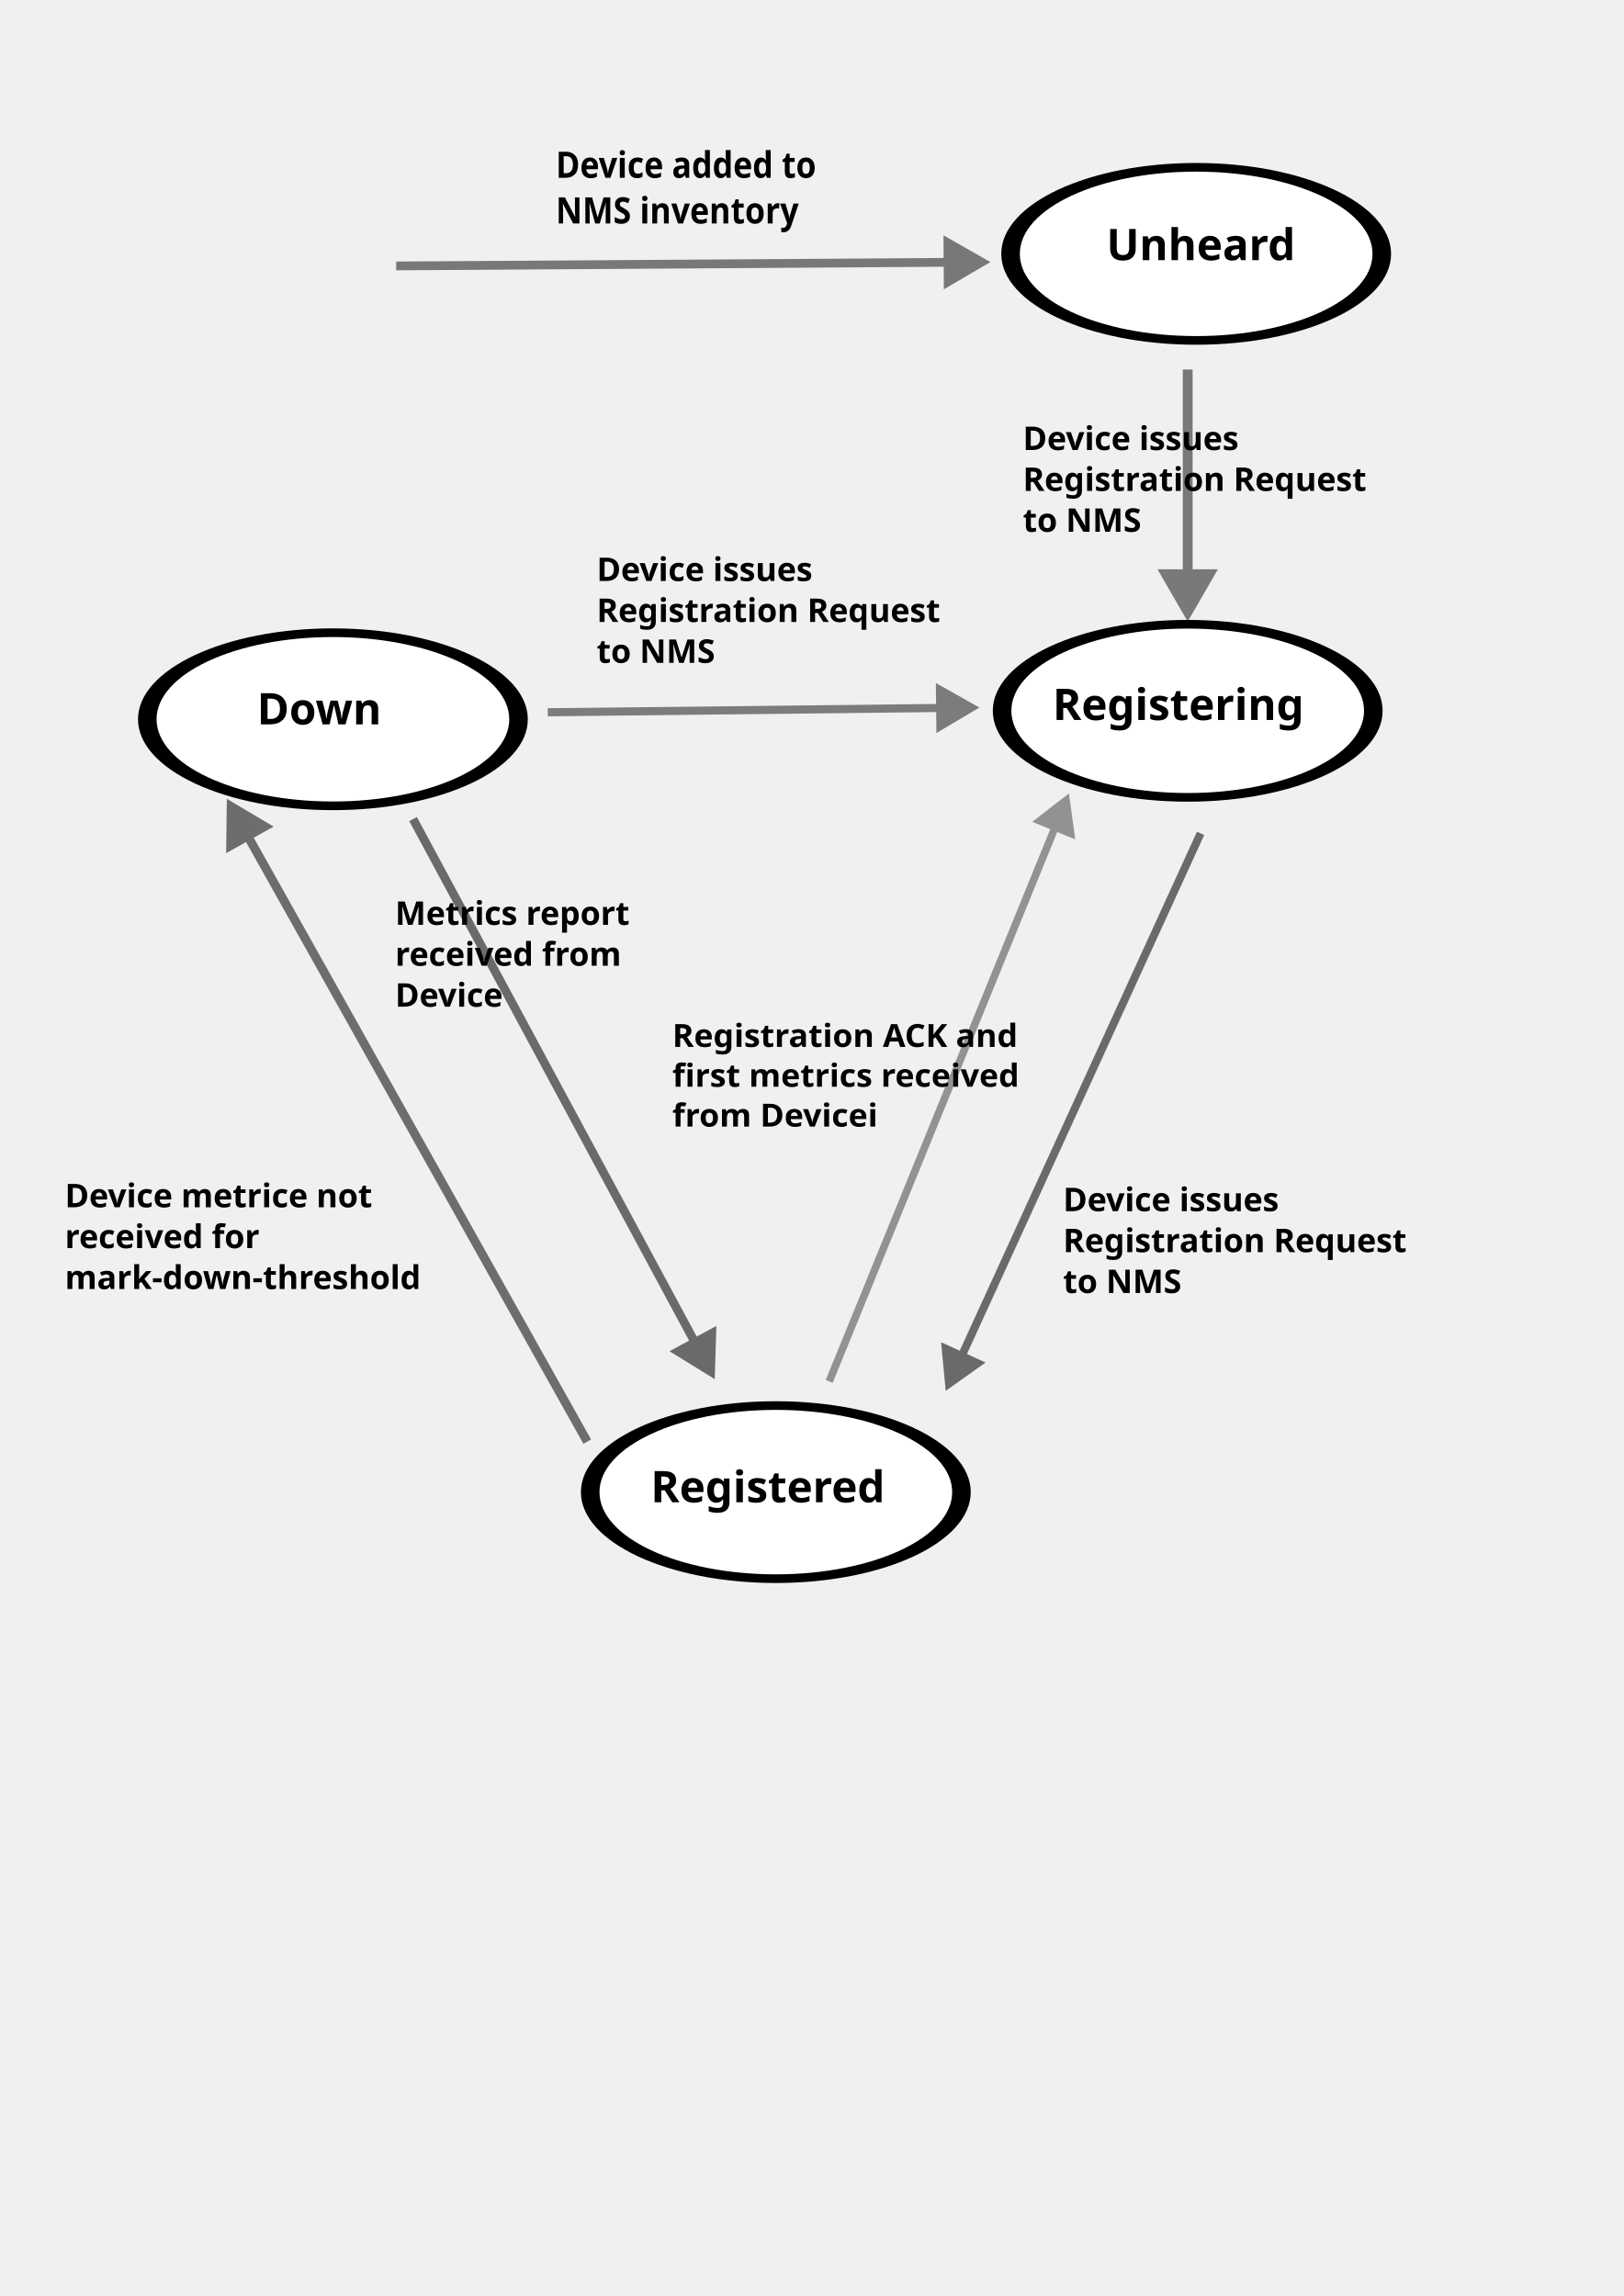
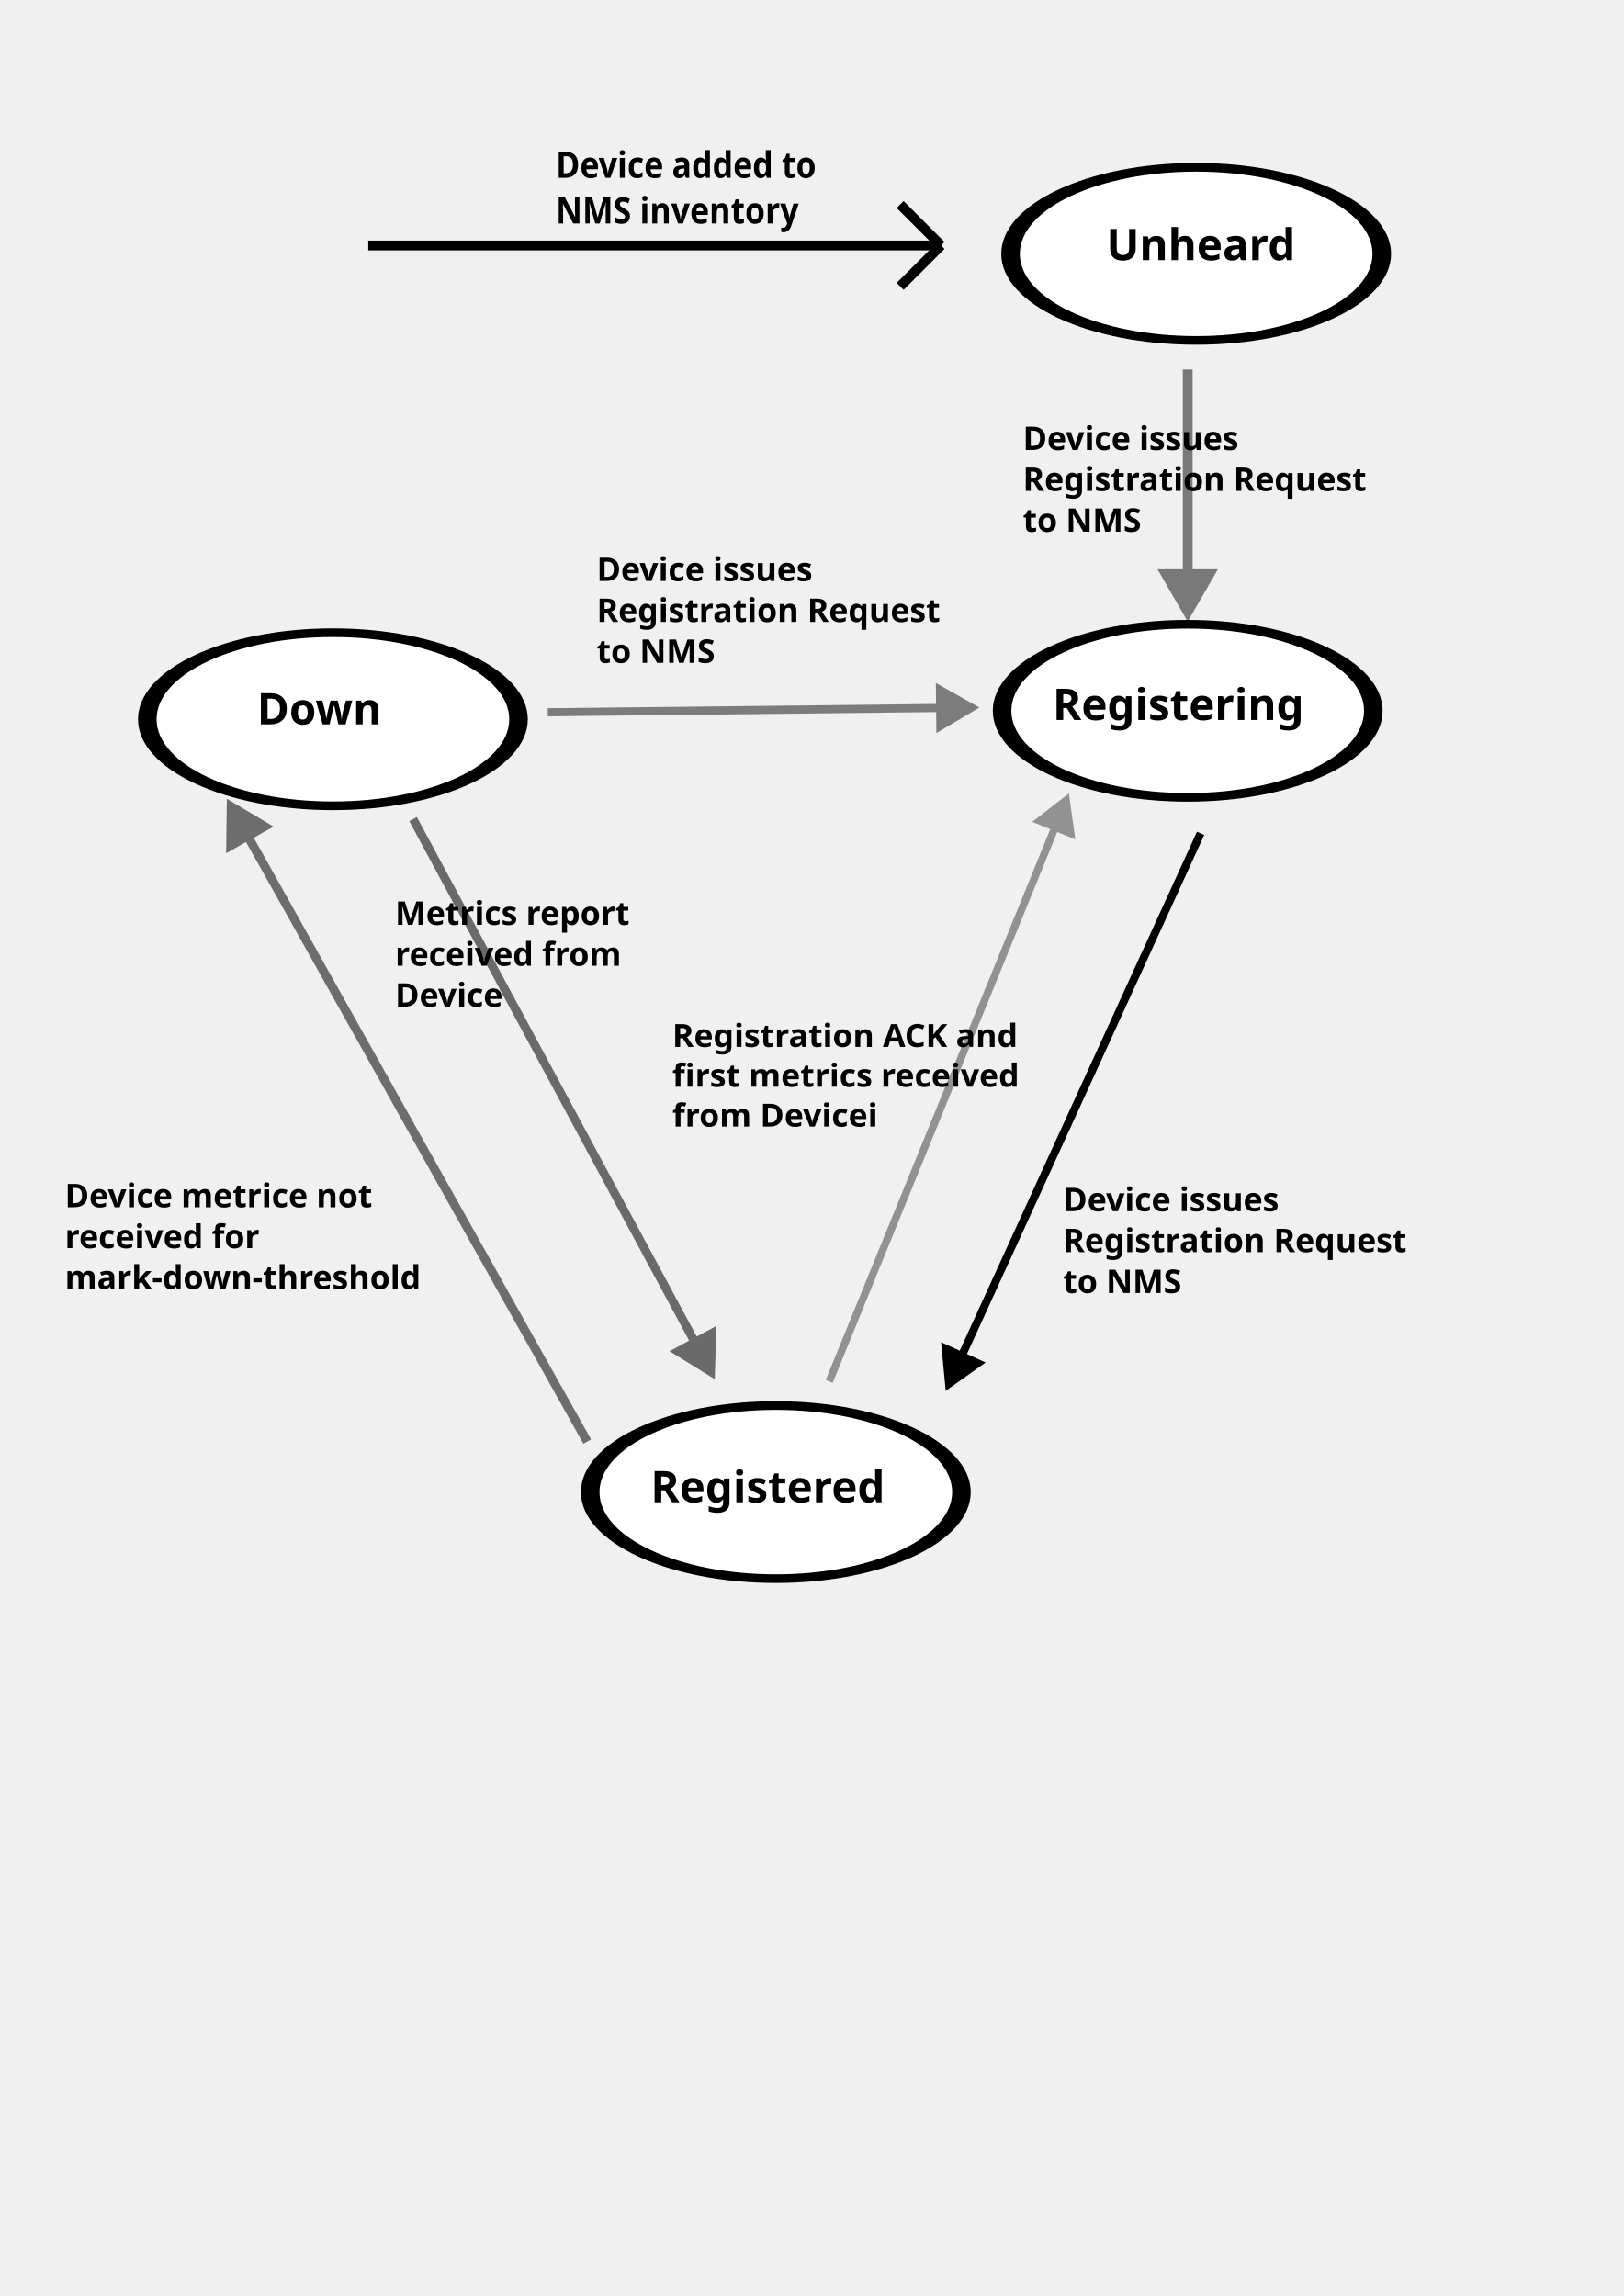
<svg xmlns="http://www.w3.org/2000/svg" xmlns:xlink="http://www.w3.org/1999/xlink" width="8.268in" height="11.693in" viewBox="0 0 210 297" version="1.1" id="svg5">
  <defs id="defs2">
    <linearGradient id="linearGradient17879">
      <stop style="stop-color:#000000;stop-opacity:1;" offset="0" id="stop17875" />
      <stop style="stop-color:#000000;stop-opacity:0;" offset="1" id="stop17877" />
    </linearGradient>
    <marker style="overflow:visible" id="TriangleStart" refX="0" refY="0" orient="auto-start-reverse" markerWidth="5.324" markerHeight="6.155" viewBox="0 0 5.324 6.155" preserveAspectRatio="xMidYMid">
      <path transform="scale(0.5)" style="fill:context-stroke;fill-rule:evenodd;stroke:context-stroke;stroke-width:1pt" d="M 5.77,0 -2.88,5 V -5 Z" id="path135" />
    </marker>
    <linearGradient id="linearGradient7779">
      <stop style="stop-color:#000000;stop-opacity:1;" offset="0" id="stop7777" />
    </linearGradient>
    <symbol id="Connector">
      <circle cx="75" cy="75" r="20" style="stroke-width:2" id="circle7559" />
    </symbol>
    <symbol id="CommunicationLink">
      <path d="M 65,25 V 85 L 85,65 v 60" style="fill:none;stroke-width:2" id="path332" />
    </symbol>
-     <marker style="overflow:visible" id="TriangleStart-3" refX="0" refY="0" orient="auto-start-reverse" markerWidth="5.324" markerHeight="6.155" viewBox="0 0 5.324 6.155" preserveAspectRatio="xMidYMid">
-       <path transform="scale(0.5)" style="fill:context-stroke;fill-rule:evenodd;stroke:context-stroke;stroke-width:1pt" d="M 5.77,0 -2.88,5 V -5 Z" id="path135-7" />
-     </marker>
    <marker style="overflow:visible" id="TriangleStart-3-0" refX="0" refY="0" orient="auto-start-reverse" markerWidth="5.324" markerHeight="6.155" viewBox="0 0 5.324 6.155" preserveAspectRatio="xMidYMid">
      <path transform="scale(0.5)" style="fill:context-stroke;fill-rule:evenodd;stroke:context-stroke;stroke-width:1pt" d="M 5.77,0 -2.88,5 V -5 Z" id="path135-7-5" />
    </marker>
    <marker style="overflow:visible" id="TriangleStart-3-0-2" refX="0" refY="0" orient="auto-start-reverse" markerWidth="5.324" markerHeight="6.155" viewBox="0 0 5.324 6.155" preserveAspectRatio="xMidYMid">
      <path transform="scale(0.5)" style="fill:context-stroke;fill-rule:evenodd;stroke:context-stroke;stroke-width:1pt" d="M 5.77,0 -2.88,5 V -5 Z" id="path135-7-5-1" />
    </marker>
    <marker style="overflow:visible" id="TriangleStart-3-0-8" refX="0" refY="0" orient="auto-start-reverse" markerWidth="5.324" markerHeight="6.155" viewBox="0 0 5.324 6.155" preserveAspectRatio="xMidYMid">
      <path transform="scale(0.5)" style="fill:context-stroke;fill-rule:evenodd;stroke:context-stroke;stroke-width:1pt" d="M 5.77,0 -2.88,5 V -5 Z" id="path135-7-5-9" />
    </marker>
    <linearGradient xlink:href="#linearGradient17879" id="linearGradient17943" x1="102.338" y1="139.287" x2="152.212" y2="139.287" gradientUnits="userSpaceOnUse" />
    <marker style="overflow:visible" id="TriangleStart-3-0-2-0" refX="0" refY="0" orient="auto-start-reverse" markerWidth="5.324" markerHeight="6.155" viewBox="0 0 5.324 6.155" preserveAspectRatio="xMidYMid">
      <path transform="scale(0.5)" style="fill:context-stroke;fill-rule:evenodd;stroke:context-stroke;stroke-width:1pt" d="M 5.77,0 -2.88,5 V -5 Z" id="path135-7-5-1-6" />
    </marker>
  </defs>
  <g id="layer1">
    <use xlink:href="#Connector" style="fill:#ffffff;stroke:#000000" id="use10746-6-0" transform="matrix(1.200388,0,0,0.5598138,10.3087,151.0275)" />
    <use xlink:href="#Connector" style="fill:#ffffff;stroke:#000000" id="use10746-6-09" transform="matrix(1.200388,0,0,0.5598138,-46.97508,51.0545)" />
    <use xlink:href="#Connector" style="fill:#ffffff;stroke:#000000" id="use10746-6" transform="matrix(1.200388,0,0,0.5598138,63.57897,49.95991)" />
    <use xlink:href="#Connector" style="fill:#ffffff;stroke:#000000" id="use10746-6-4" transform="matrix(1.200388,0,0,0.5598138,64.67357,-9.148196)" />
    <rect style="fill:none;fill-opacity:1;stroke-width:0.265" id="rect1253" width="45.421" height="22.534" x="57.809" y="116.326" />
    <text xml:space="preserve" style="font-style:normal;font-variant:normal;font-weight:bold;font-stretch:normal;font-size:5.644px;font-family:sans-serif;-inkscape-font-specification:'sans-serif, Bold';font-variant-ligatures:normal;font-variant-caps:normal;font-variant-numeric:normal;font-variant-east-asian:normal;fill:#000000;stroke-width:0.265" x="143.099" y="33.652" id="text720">
      <tspan id="tspan718" style="font-style:normal;font-variant:normal;font-weight:bold;font-stretch:normal;font-size:5.644px;font-family:sans-serif;-inkscape-font-specification:'sans-serif, Bold';font-variant-ligatures:normal;font-variant-caps:normal;font-variant-numeric:normal;font-variant-east-asian:normal;stroke-width:0.265" x="143.099" y="33.652">Unheard</tspan>
    </text>
    <text xml:space="preserve" style="font-style:normal;font-variant:normal;font-weight:bold;font-stretch:normal;font-size:5.644px;font-family:sans-serif;-inkscape-font-specification:'sans-serif, Bold';font-variant-ligatures:normal;font-variant-caps:normal;font-variant-numeric:normal;font-variant-east-asian:normal;fill:#000000;stroke-width:0.265" x="136.149" y="93.134" id="text720-1">
      <tspan id="tspan718-0" style="font-style:normal;font-variant:normal;font-weight:bold;font-stretch:normal;font-size:5.644px;font-family:sans-serif;-inkscape-font-specification:'sans-serif, Bold';font-variant-ligatures:normal;font-variant-caps:normal;font-variant-numeric:normal;font-variant-east-asian:normal;stroke-width:0.265" x="136.149" y="93.134">Registering</tspan>
    </text>
    <text xml:space="preserve" style="font-style:normal;font-variant:normal;font-weight:bold;font-stretch:normal;font-size:5.644px;font-family:sans-serif;-inkscape-font-specification:'sans-serif, Bold';font-variant-ligatures:normal;font-variant-caps:normal;font-variant-numeric:normal;font-variant-east-asian:normal;fill:#000000;stroke-width:0.265" x="84.161" y="194.327" id="text720-6">
      <tspan id="tspan718-7" style="font-style:normal;font-variant:normal;font-weight:bold;font-stretch:normal;font-size:5.644px;font-family:sans-serif;-inkscape-font-specification:'sans-serif, Bold';font-variant-ligatures:normal;font-variant-caps:normal;font-variant-numeric:normal;font-variant-east-asian:normal;stroke-width:0.265" x="84.161" y="194.327">Registered</tspan>
    </text>
    <text xml:space="preserve" style="font-style:normal;font-variant:normal;font-weight:bold;font-stretch:normal;font-size:5.644px;font-family:sans-serif;-inkscape-font-specification:'sans-serif, Bold';font-variant-ligatures:normal;font-variant-caps:normal;font-variant-numeric:normal;font-variant-east-asian:normal;fill:#000000;stroke-width:0.265" x="33.239" y="93.701" id="text720-9">
      <tspan id="tspan718-9" style="font-style:normal;font-variant:normal;font-weight:bold;font-stretch:normal;font-size:5.644px;font-family:sans-serif;-inkscape-font-specification:'sans-serif, Bold';font-variant-ligatures:normal;font-variant-caps:normal;font-variant-numeric:normal;font-variant-east-asian:normal;stroke-width:0.265" x="33.239" y="93.701">Down</tspan>
    </text>
    <text xml:space="preserve" style="font-style:normal;font-variant:normal;font-weight:bold;font-stretch:normal;font-size:4.474px;font-family:sans-serif;-inkscape-font-specification:'sans-serif, Bold';font-variant-ligatures:normal;font-variant-caps:normal;font-variant-numeric:normal;font-variant-east-asian:normal;fill:#000000;stroke-width:0.28" x="75.965" y="21.761" id="text1233" transform="scale(0.946201,1.056858)">
      <tspan id="tspan1231" style="font-style:normal;font-variant:normal;font-weight:bold;font-stretch:normal;font-size:4.474px;font-family:sans-serif;-inkscape-font-specification:'sans-serif, Bold';font-variant-ligatures:normal;font-variant-caps:normal;font-variant-numeric:normal;font-variant-east-asian:normal;stroke-width:0.28" x="75.965" y="21.761">Device added to </tspan>
      <tspan style="font-style:normal;font-variant:normal;font-weight:bold;font-stretch:normal;font-size:4.474px;font-family:sans-serif;-inkscape-font-specification:'sans-serif, Bold';font-variant-ligatures:normal;font-variant-caps:normal;font-variant-numeric:normal;font-variant-east-asian:normal;stroke-width:0.28" x="75.965" y="27.353" id="tspan1296">NMS inventory</tspan>
    </text>
    <text xml:space="preserve" style="font-style:normal;font-variant:normal;font-weight:bold;font-stretch:normal;font-size:4.233px;font-family:sans-serif;-inkscape-font-specification:'sans-serif, Bold';font-variant-ligatures:normal;font-variant-caps:normal;font-variant-numeric:normal;font-variant-east-asian:normal;fill:#000000;stroke-width:0.265" x="8.392" y="156.162" id="text1241">
      <tspan id="tspan1239" style="stroke-width:0.265" x="8.392" y="156.162">Device metrice not </tspan>
      <tspan style="stroke-width:0.265" x="8.392" y="161.454" id="tspan1280">received for </tspan>
      <tspan style="stroke-width:0.265" x="8.392" y="166.745" id="tspan1312">mark-down-threshold</tspan>
    </text>
    <text xml:space="preserve" style="font-style:normal;font-variant:normal;font-weight:bold;font-stretch:normal;font-size:4.233px;font-family:sans-serif;-inkscape-font-specification:'sans-serif, Bold';font-variant-ligatures:normal;font-variant-caps:normal;font-variant-numeric:normal;font-variant-east-asian:normal;fill:#000000;stroke-width:0.254;stroke-dasharray:none" x="51.1" y="119.633" id="text1245">
      <tspan id="tspan1243" style="stroke-width:0.254;stroke-dasharray:none" x="51.1" y="119.633">Metrics report </tspan>
      <tspan style="stroke-width:0.254;stroke-dasharray:none" x="51.1" y="124.925" id="tspan1282">received from </tspan>
      <tspan style="stroke-width:0.254;stroke-dasharray:none" x="51.1" y="130.216" id="tspan17654">Device</tspan>
    </text>
    <text xml:space="preserve" style="font-style:normal;font-variant:normal;font-weight:bold;font-stretch:normal;font-size:4.233px;font-family:sans-serif;-inkscape-font-specification:'sans-serif, Bold';font-variant-ligatures:normal;font-variant-caps:normal;font-variant-numeric:normal;font-variant-east-asian:normal;fill:#000000;stroke-width:0.265" x="77.17" y="75.158" id="text1237-4-7">
      <tspan id="tspan1235-7-0" style="stroke-width:0.265" x="77.17" y="75.158">Device issues </tspan>
      <tspan style="stroke-width:0.265" x="77.17" y="80.45" id="tspan1350">Registration Request </tspan>
      <tspan style="stroke-width:0.265" x="77.17" y="85.741" id="tspan1354">to NMS</tspan>
    </text>
    <text xml:space="preserve" style="font-style:normal;font-variant:normal;font-weight:bold;font-stretch:normal;font-size:4.233px;font-family:sans-serif;-inkscape-font-specification:'sans-serif, Bold';font-variant-ligatures:normal;font-variant-caps:normal;font-variant-numeric:normal;font-variant-east-asian:normal;fill:#000000;stroke-width:0.265" x="137.494" y="156.675" id="text1237-4-7-8">
      <tspan id="tspan1235-7-0-9" style="stroke-width:0.265" x="137.494" y="156.675">Device issues </tspan>
      <tspan style="stroke-width:0.265" x="137.494" y="161.966" id="tspan1350-4">Registration Request </tspan>
      <tspan style="stroke-width:0.265" x="137.494" y="167.258" id="tspan1354-8">to NMS</tspan>
    </text>
-     <path style="fill:#000000;stroke:#000000;stroke-width:1.135;stroke-dasharray:none;stroke-dashoffset:0;stroke-opacity:1;marker-start:url(#TriangleStart-3);opacity:0.498" d="M 124.058,33.923 51.236,34.4" id="path4015-5" />
    <path style="fill:#000000;stroke:#000000;stroke-width:1.052;stroke-dasharray:none;stroke-dashoffset:0;stroke-opacity:1;marker-start:url(#TriangleStart-3-0);opacity:0.481" d="M 122.935,91.565 70.846,92.137" id="path4015-5-3" />
    <path style="fill:#000000;stroke:#000000;stroke-width:1.144;stroke-dasharray:none;stroke-dashoffset:0;stroke-opacity:1;marker-end:url(#TriangleStart-3-0);opacity:0.545" d="M 75.948,186.478 C 61.073,159.943 46.198,133.409 31.322,106.874" id="path13554" />
    <path style="fill:#000000;stroke:#000000;stroke-width:0.976;stroke-dasharray:none;stroke-dashoffset:0;stroke-opacity:1;marker-end:url(#TriangleStart-3-0-8);opacity:0.394" d="m 107.241,178.694 c 9.899,-24.284 19.798,-48.569 29.697,-72.854" id="path13554-0" />
    <path style="fill:#000000;stroke:#000000;stroke-width:1.27;stroke-dasharray:none;stroke-dashoffset:0;stroke-opacity:1;marker-end:url(#TriangleStart);opacity:0.495" d="m 153.608,47.797 c 0,9.365 0,18.73 0,28.095" id="path16712" />
    <text xml:space="preserve" style="font-style:normal;font-variant:normal;font-weight:bold;font-stretch:normal;font-size:4.233px;font-family:sans-serif;-inkscape-font-specification:'sans-serif, Bold';font-variant-ligatures:normal;font-variant-caps:normal;font-variant-numeric:normal;font-variant-east-asian:normal;fill:#000000;stroke-width:0.265" x="132.292" y="58.208" id="text1237-4-7-1">
      <tspan id="tspan1235-7-0-1" style="stroke-width:0.265" x="132.292" y="58.208">Device issues </tspan>
      <tspan style="stroke-width:0.265" x="132.292" y="63.5" id="tspan1350-0">Registration Request </tspan>
      <tspan style="stroke-width:0.265" x="132.292" y="68.792" id="tspan1354-9">to NMS</tspan>
    </text>
    <path style="fill:#000000;stroke:#000000;stroke-width:1.119;stroke-dasharray:none;stroke-dashoffset:0;stroke-opacity:1;marker-end:url(#TriangleStart-3-0-2);opacity:0.556" d="M 53.421,105.953 C 65.8,128.936 78.178,151.919 90.556,174.901" id="path13554-1" />
    <text xml:space="preserve" style="font-style:normal;font-variant:normal;font-weight:bold;font-stretch:normal;font-size:4.177px;font-family:sans-serif;-inkscape-font-specification:'sans-serif, Bold';font-variant-ligatures:normal;font-variant-caps:normal;font-variant-numeric:normal;font-variant-east-asian:normal;opacity:1;fill:#000000;fill-opacity:0.996;stroke-width:0.261" x="85.8" y="137.24" id="text1249" transform="scale(1.013416,0.9867612)">
      <tspan style="fill:#000000;fill-opacity:0.996;stroke-width:0.261" x="85.8" y="137.24" id="tspan1284">Registration ACK and </tspan>
      <tspan style="fill:#000000;fill-opacity:0.996;stroke-width:0.261" x="85.8" y="142.462" id="tspan1288">first metrics received </tspan>
      <tspan style="fill:#000000;fill-opacity:0.996;stroke-width:0.261" x="85.8" y="147.684" id="tspan1302">from Devicei</tspan>
    </text>
-     <path style="fill:#000000;stroke:#000000;stroke-width:1.029;stroke-dasharray:none;stroke-dashoffset:0;stroke-opacity:1;marker-end:url(#TriangleStart-3-0-2-0);opacity:0.556" d="m 155.275,107.802 c -10.482,22.931 -20.964,45.861 -31.445,68.791" id="path13554-1-9" />
+     <path style="fill:#000000;stroke:#000000;stroke-width:1.029;stroke-dasharray:none;stroke-dashoffset:0;stroke-opacity:1;marker-end:url(#TriangleStart-3-0-2-0);opacity:1" d="m 155.275,107.802 c -10.482,22.931 -20.964,45.861 -31.445,68.791" id="path13554-1-9" />
+     <path style="opacity:1;fill:#000000;fill-opacity:0.996;stroke:#000000;stroke-width:1.27;stroke-dasharray:none;stroke-dashoffset:0;stroke-opacity:1" d="m 47.625,31.75 c 24.695,0 49.389,0 74.083,0" id="path28921" />
+     <path style="opacity:1;fill:#000000;fill-opacity:0.996;stroke:#000000;stroke-width:1.27;stroke-dasharray:none;stroke-dashoffset:0;stroke-opacity:1" d="m 121.708,31.75 c -1.764,1.764 -3.528,3.528 -5.292,5.292" id="path28989" />
+     <path style="opacity:1;fill:#000000;fill-opacity:0.996;stroke:#000000;stroke-width:1.27;stroke-dasharray:none;stroke-dashoffset:0;stroke-opacity:1" d="m 121.708,31.75 c -1.764,-1.764 -3.528,-3.528 -5.292,-5.292" id="path29023" />
  </g>
</svg>
